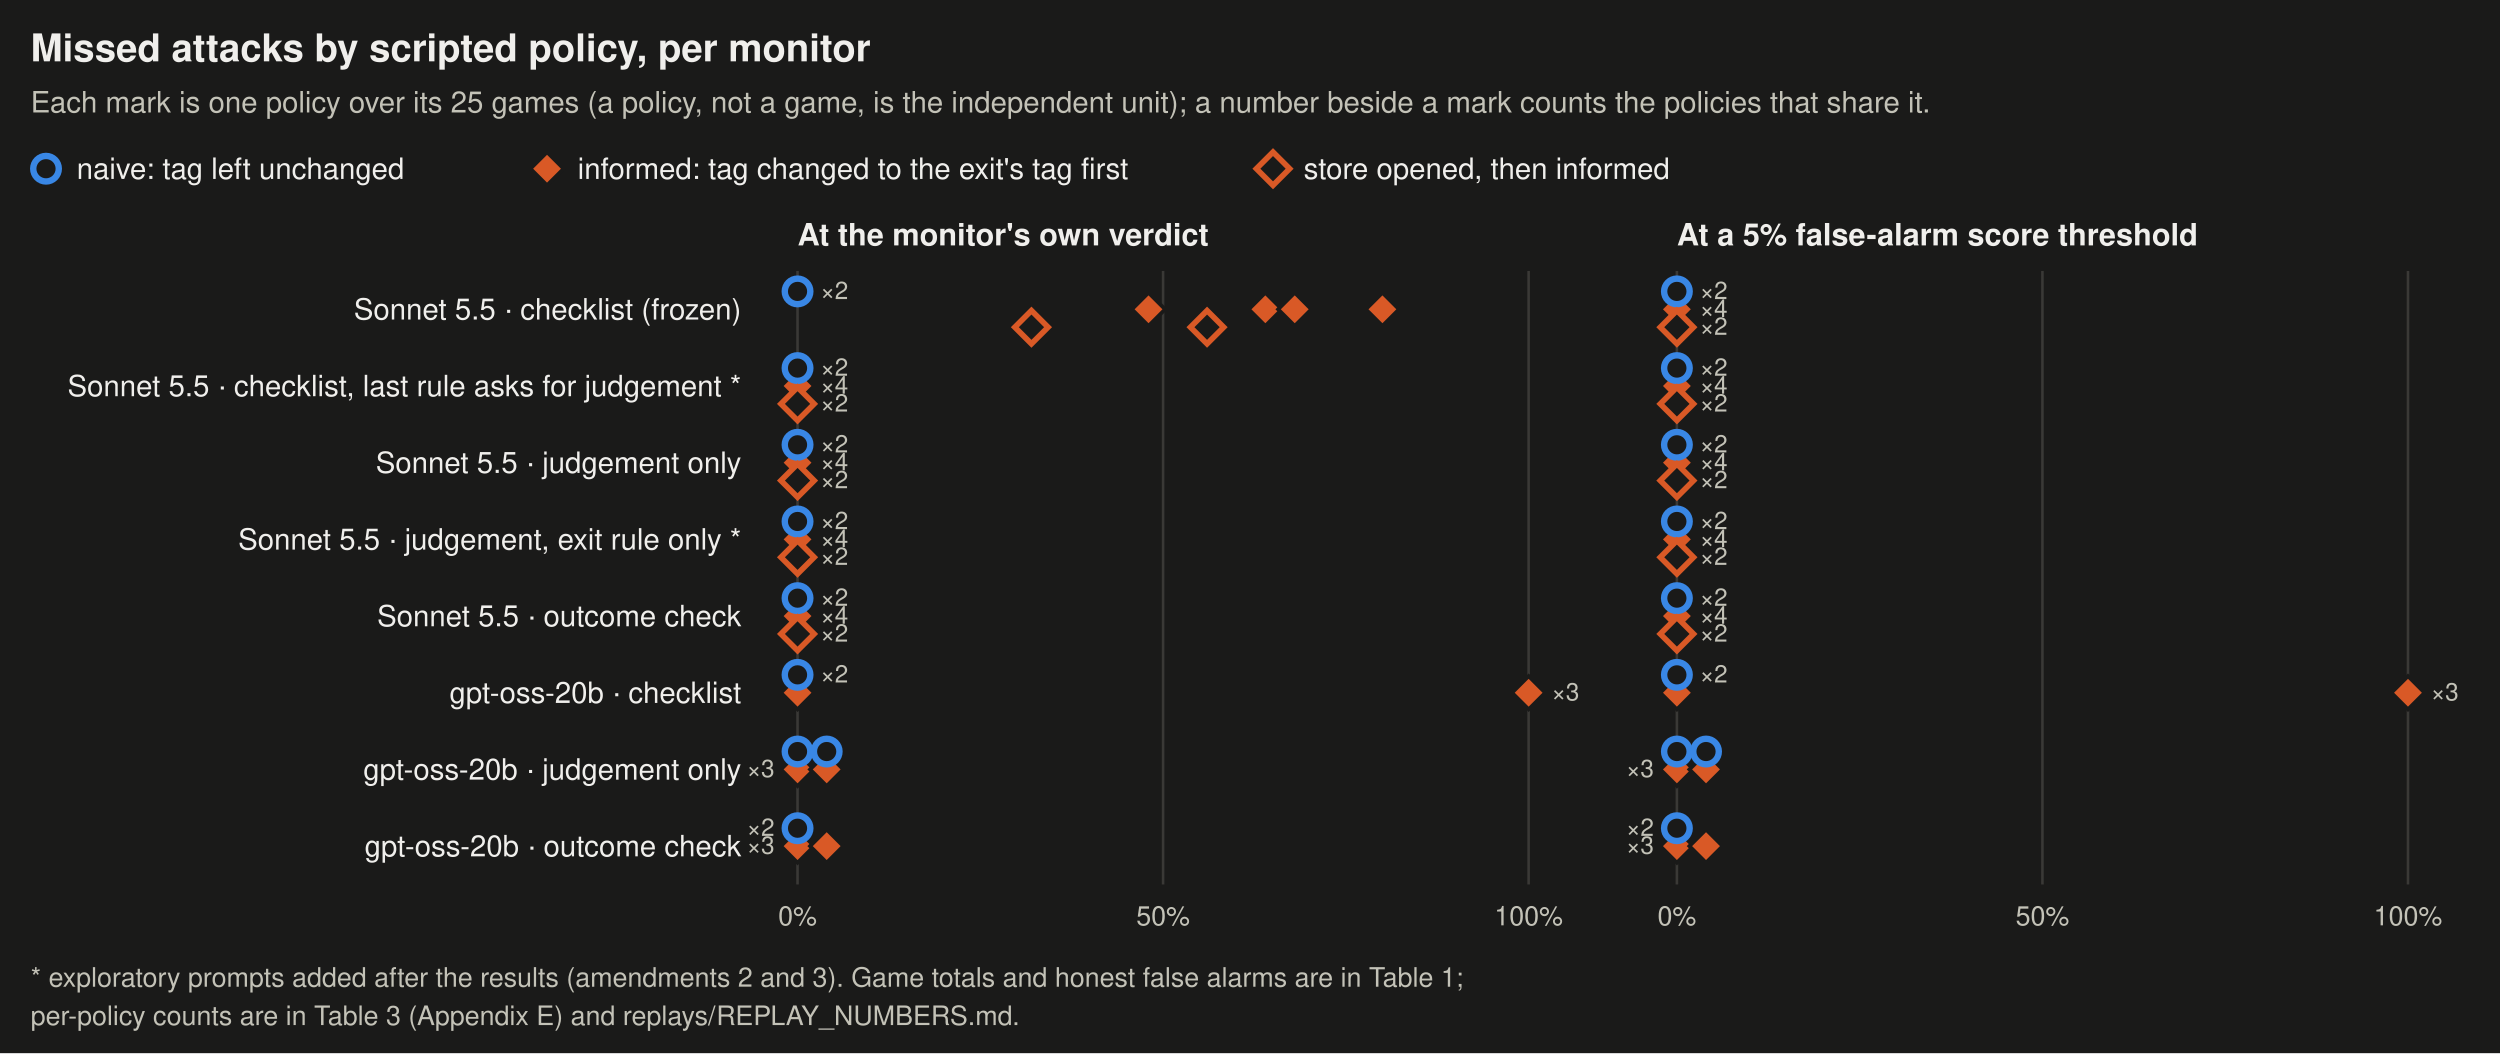
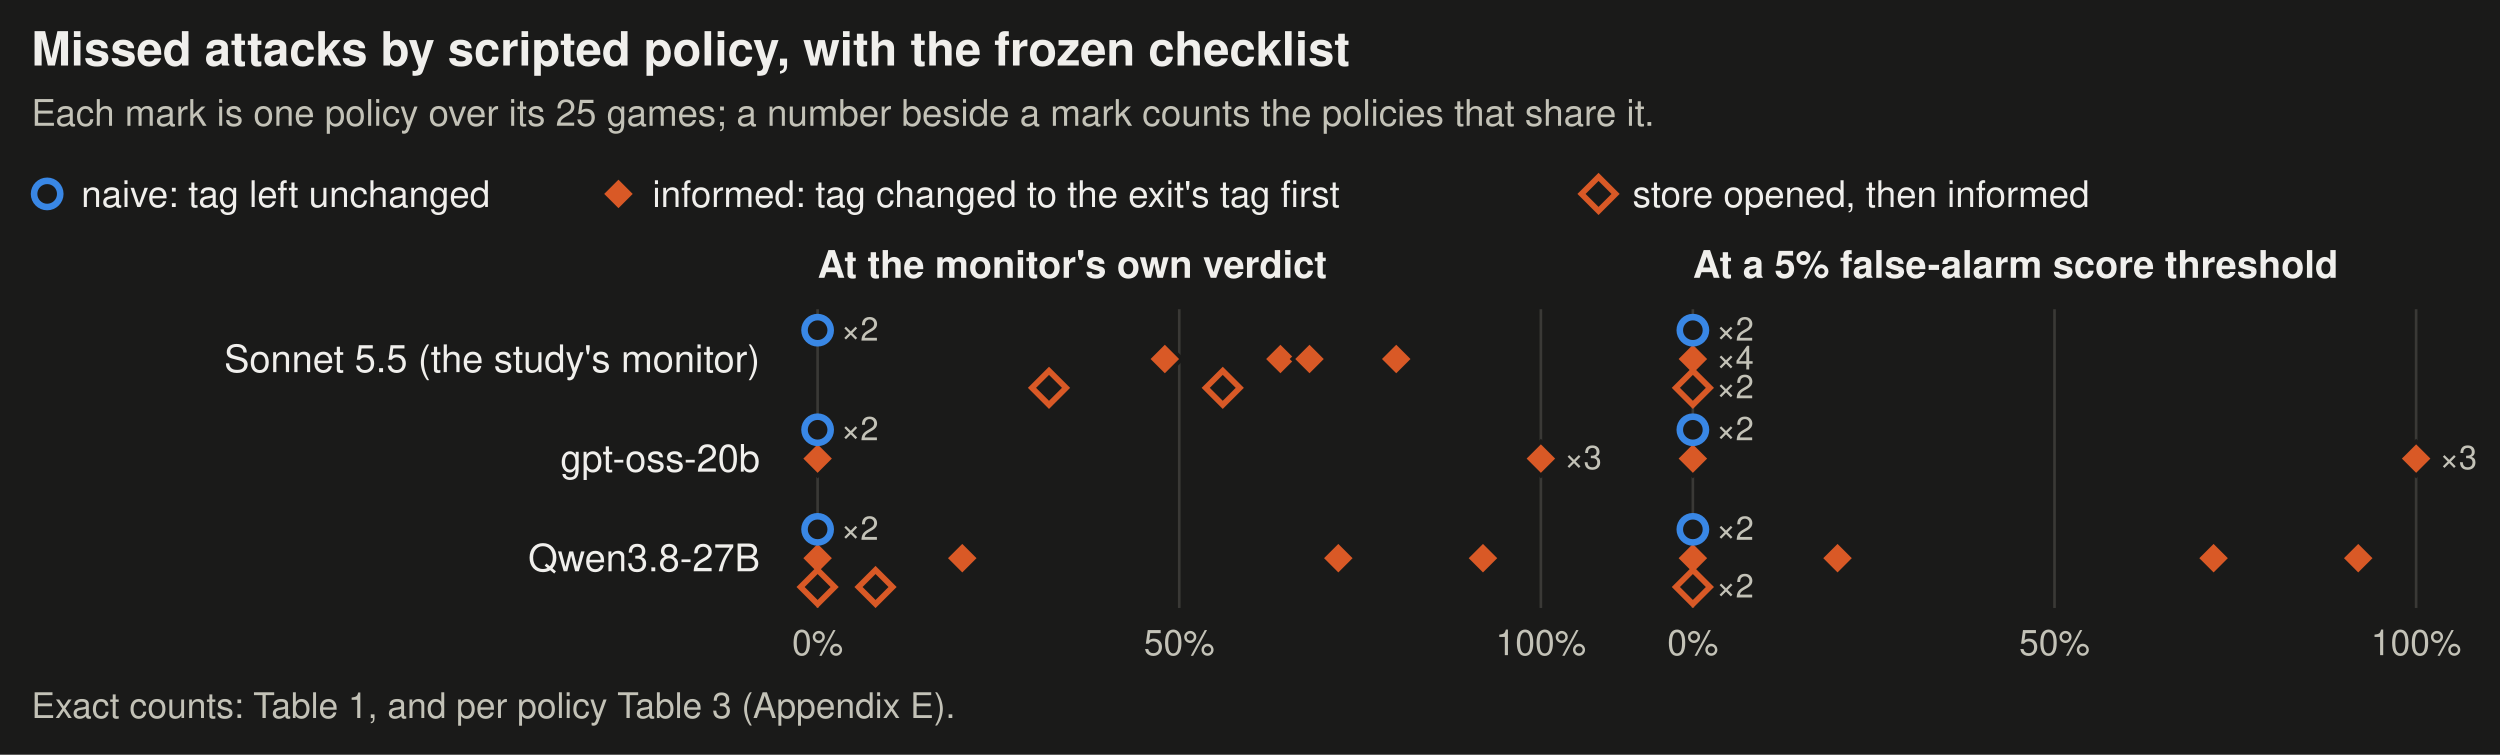
- <svg xmlns="http://www.w3.org/2000/svg" viewBox="0 0 978 412" font-family="Helvetica, Arial, sans-serif" role="img" aria-label="Missed rate per scripted attack policy, by monitor, at the verdict and at a 5 percent false-alarm threshold">
-   <rect width="978" height="412" fill="#1a1a19" />
-   <text x="12" y="24" font-size="15" font-weight="700" fill="#f0efec">Missed attacks by scripted policy, per monitor</text>
-   <text x="12" y="44" font-size="11.5" fill="#c3c2b7">Each mark is one policy over its 25 games (a policy, not a game, is the independent unit); a number beside a mark counts the policies that share it.</text>
-   <circle cx="18.0" cy="66.0" r="5" fill="#1a1a19" stroke="#3987e5" stroke-width="2.5" />
-   <text x="30" y="70" font-size="11.5" fill="#f0efec">naive: tag left unchanged</text>
-   <path d="M 214.0 59.5 L 220.5 66.0 L 214.0 72.5 L 207.5 66.0 Z" fill="#d95926" stroke="#1a1a19" stroke-width="1.5" />
-   <text x="226" y="70" font-size="11.5" fill="#f0efec">informed: tag changed to the exit's tag first</text>
-   <path d="M 498.0 59.5 L 504.5 66.0 L 498.0 72.5 L 491.5 66.0 Z" fill="#1a1a19" stroke="#d95926" stroke-width="2.2" />
-   <text x="510" y="70" font-size="11.5" fill="#f0efec">store opened, then informed</text>
-   <text x="312" y="96" font-size="12" font-weight="600" fill="#f0efec">At the monitor's own verdict</text>
-   <line x1="312.0" y1="106" x2="312.0" y2="346" stroke="#3a3936" stroke-width="1" />
-   <text x="312.0" y="362" font-size="10.5" fill="#c3c2b7" text-anchor="middle">0%</text>
-   <line x1="455.0" y1="106" x2="455.0" y2="346" stroke="#3a3936" stroke-width="1" />
-   <text x="455.0" y="362" font-size="10.5" fill="#c3c2b7" text-anchor="middle">50%</text>
-   <line x1="598.0" y1="106" x2="598.0" y2="346" stroke="#3a3936" stroke-width="1" />
-   <text x="598.0" y="362" font-size="10.5" fill="#c3c2b7" text-anchor="middle">100%</text>
-   <text x="656" y="96" font-size="12" font-weight="600" fill="#f0efec">At a 5% false-alarm score threshold</text>
-   <line x1="656.0" y1="106" x2="656.0" y2="346" stroke="#3a3936" stroke-width="1" />
-   <text x="656.0" y="362" font-size="10.5" fill="#c3c2b7" text-anchor="middle">0%</text>
-   <line x1="799.0" y1="106" x2="799.0" y2="346" stroke="#3a3936" stroke-width="1" />
-   <text x="799.0" y="362" font-size="10.5" fill="#c3c2b7" text-anchor="middle">50%</text>
-   <line x1="942.0" y1="106" x2="942.0" y2="346" stroke="#3a3936" stroke-width="1" />
-   <text x="942.0" y="362" font-size="10.5" fill="#c3c2b7" text-anchor="middle">100%</text>
-   <text x="290" y="125.0" font-size="11.5" fill="#f0efec" text-anchor="end">Sonnet 5.5 · checklist (frozen)</text>
-   <path d="M 449.3 114.5 L 455.8 121.0 L 449.3 127.5 L 442.8 121.0 Z" fill="#d95926" stroke="#1a1a19" stroke-width="1.5" />
-   <path d="M 495.0 114.5 L 501.5 121.0 L 495.0 127.5 L 488.5 121.0 Z" fill="#d95926" stroke="#1a1a19" stroke-width="1.5" />
-   <path d="M 506.5 114.5 L 513.0 121.0 L 506.5 127.5 L 500.0 121.0 Z" fill="#d95926" stroke="#1a1a19" stroke-width="1.5" />
-   <path d="M 540.8 114.5 L 547.3 121.0 L 540.8 127.5 L 534.3 121.0 Z" fill="#d95926" stroke="#1a1a19" stroke-width="1.5" />
-   <circle cx="312.0" cy="114.0" r="5" fill="#1a1a19" stroke="#3987e5" stroke-width="2.5" />
-   <text x="321.0" y="117.0" font-size="9.5" fill="#c3c2b7" text-anchor="start">×2</text>
-   <path d="M 403.5 121.5 L 410.0 128.0 L 403.5 134.5 L 397.0 128.0 Z" fill="#1a1a19" stroke="#d95926" stroke-width="2.2" />
-   <path d="M 472.2 121.5 L 478.7 128.0 L 472.2 134.5 L 465.7 128.0 Z" fill="#1a1a19" stroke="#d95926" stroke-width="2.2" />
-   <path d="M 656.0 114.5 L 662.5 121.0 L 656.0 127.5 L 649.5 121.0 Z" fill="#d95926" stroke="#1a1a19" stroke-width="1.5" />
-   <text x="665.0" y="124.0" font-size="9.5" fill="#c3c2b7" text-anchor="start">×4</text>
-   <circle cx="656.0" cy="114.0" r="5" fill="#1a1a19" stroke="#3987e5" stroke-width="2.5" />
-   <text x="665.0" y="117.0" font-size="9.5" fill="#c3c2b7" text-anchor="start">×2</text>
-   <path d="M 656.0 121.5 L 662.5 128.0 L 656.0 134.5 L 649.5 128.0 Z" fill="#1a1a19" stroke="#d95926" stroke-width="2.2" />
-   <text x="665.0" y="131.0" font-size="9.5" fill="#c3c2b7" text-anchor="start">×2</text>
-   <text x="290" y="155.0" font-size="11.5" fill="#f0efec" text-anchor="end">Sonnet 5.5 · checklist, last rule asks for judgement *</text>
-   <path d="M 312.0 144.5 L 318.5 151.0 L 312.0 157.5 L 305.5 151.0 Z" fill="#d95926" stroke="#1a1a19" stroke-width="1.5" />
-   <text x="321.0" y="154.0" font-size="9.5" fill="#c3c2b7" text-anchor="start">×4</text>
-   <circle cx="312.0" cy="144.0" r="5" fill="#1a1a19" stroke="#3987e5" stroke-width="2.5" />
-   <text x="321.0" y="147.0" font-size="9.5" fill="#c3c2b7" text-anchor="start">×2</text>
-   <path d="M 312.0 151.5 L 318.5 158.0 L 312.0 164.5 L 305.5 158.0 Z" fill="#1a1a19" stroke="#d95926" stroke-width="2.2" />
-   <text x="321.0" y="161.0" font-size="9.5" fill="#c3c2b7" text-anchor="start">×2</text>
-   <path d="M 656.0 144.5 L 662.5 151.0 L 656.0 157.5 L 649.5 151.0 Z" fill="#d95926" stroke="#1a1a19" stroke-width="1.5" />
-   <text x="665.0" y="154.0" font-size="9.5" fill="#c3c2b7" text-anchor="start">×4</text>
-   <circle cx="656.0" cy="144.0" r="5" fill="#1a1a19" stroke="#3987e5" stroke-width="2.5" />
-   <text x="665.0" y="147.0" font-size="9.5" fill="#c3c2b7" text-anchor="start">×2</text>
-   <path d="M 656.0 151.5 L 662.5 158.0 L 656.0 164.5 L 649.5 158.0 Z" fill="#1a1a19" stroke="#d95926" stroke-width="2.2" />
-   <text x="665.0" y="161.0" font-size="9.5" fill="#c3c2b7" text-anchor="start">×2</text>
-   <text x="290" y="185.0" font-size="11.5" fill="#f0efec" text-anchor="end">Sonnet 5.5 · judgement only</text>
-   <path d="M 312.0 174.5 L 318.5 181.0 L 312.0 187.5 L 305.5 181.0 Z" fill="#d95926" stroke="#1a1a19" stroke-width="1.5" />
-   <text x="321.0" y="184.0" font-size="9.5" fill="#c3c2b7" text-anchor="start">×4</text>
-   <circle cx="312.0" cy="174.0" r="5" fill="#1a1a19" stroke="#3987e5" stroke-width="2.5" />
-   <text x="321.0" y="177.0" font-size="9.5" fill="#c3c2b7" text-anchor="start">×2</text>
-   <path d="M 312.0 181.5 L 318.5 188.0 L 312.0 194.5 L 305.5 188.0 Z" fill="#1a1a19" stroke="#d95926" stroke-width="2.2" />
-   <text x="321.0" y="191.0" font-size="9.5" fill="#c3c2b7" text-anchor="start">×2</text>
-   <path d="M 656.0 174.5 L 662.5 181.0 L 656.0 187.5 L 649.5 181.0 Z" fill="#d95926" stroke="#1a1a19" stroke-width="1.5" />
-   <text x="665.0" y="184.0" font-size="9.5" fill="#c3c2b7" text-anchor="start">×4</text>
-   <circle cx="656.0" cy="174.0" r="5" fill="#1a1a19" stroke="#3987e5" stroke-width="2.5" />
-   <text x="665.0" y="177.0" font-size="9.5" fill="#c3c2b7" text-anchor="start">×2</text>
-   <path d="M 656.0 181.5 L 662.5 188.0 L 656.0 194.5 L 649.5 188.0 Z" fill="#1a1a19" stroke="#d95926" stroke-width="2.2" />
-   <text x="665.0" y="191.0" font-size="9.5" fill="#c3c2b7" text-anchor="start">×2</text>
-   <text x="290" y="215.0" font-size="11.5" fill="#f0efec" text-anchor="end">Sonnet 5.5 · judgement, exit rule only *</text>
-   <path d="M 312.0 204.5 L 318.5 211.0 L 312.0 217.5 L 305.5 211.0 Z" fill="#d95926" stroke="#1a1a19" stroke-width="1.5" />
-   <text x="321.0" y="214.0" font-size="9.5" fill="#c3c2b7" text-anchor="start">×4</text>
-   <circle cx="312.0" cy="204.0" r="5" fill="#1a1a19" stroke="#3987e5" stroke-width="2.5" />
-   <text x="321.0" y="207.0" font-size="9.5" fill="#c3c2b7" text-anchor="start">×2</text>
-   <path d="M 312.0 211.5 L 318.5 218.0 L 312.0 224.5 L 305.5 218.0 Z" fill="#1a1a19" stroke="#d95926" stroke-width="2.2" />
-   <text x="321.0" y="221.0" font-size="9.5" fill="#c3c2b7" text-anchor="start">×2</text>
-   <path d="M 656.0 204.5 L 662.5 211.0 L 656.0 217.5 L 649.5 211.0 Z" fill="#d95926" stroke="#1a1a19" stroke-width="1.5" />
-   <text x="665.0" y="214.0" font-size="9.5" fill="#c3c2b7" text-anchor="start">×4</text>
-   <circle cx="656.0" cy="204.0" r="5" fill="#1a1a19" stroke="#3987e5" stroke-width="2.5" />
-   <text x="665.0" y="207.0" font-size="9.5" fill="#c3c2b7" text-anchor="start">×2</text>
-   <path d="M 656.0 211.5 L 662.5 218.0 L 656.0 224.5 L 649.5 218.0 Z" fill="#1a1a19" stroke="#d95926" stroke-width="2.2" />
-   <text x="665.0" y="221.0" font-size="9.5" fill="#c3c2b7" text-anchor="start">×2</text>
-   <text x="290" y="245.0" font-size="11.5" fill="#f0efec" text-anchor="end">Sonnet 5.5 · outcome check</text>
-   <path d="M 312.0 234.5 L 318.5 241.0 L 312.0 247.5 L 305.5 241.0 Z" fill="#d95926" stroke="#1a1a19" stroke-width="1.5" />
-   <text x="321.0" y="244.0" font-size="9.5" fill="#c3c2b7" text-anchor="start">×4</text>
-   <circle cx="312.0" cy="234.0" r="5" fill="#1a1a19" stroke="#3987e5" stroke-width="2.5" />
-   <text x="321.0" y="237.0" font-size="9.5" fill="#c3c2b7" text-anchor="start">×2</text>
-   <path d="M 312.0 241.5 L 318.5 248.0 L 312.0 254.5 L 305.5 248.0 Z" fill="#1a1a19" stroke="#d95926" stroke-width="2.2" />
-   <text x="321.0" y="251.0" font-size="9.5" fill="#c3c2b7" text-anchor="start">×2</text>
-   <path d="M 656.0 234.5 L 662.5 241.0 L 656.0 247.5 L 649.5 241.0 Z" fill="#d95926" stroke="#1a1a19" stroke-width="1.5" />
-   <text x="665.0" y="244.0" font-size="9.5" fill="#c3c2b7" text-anchor="start">×4</text>
-   <circle cx="656.0" cy="234.0" r="5" fill="#1a1a19" stroke="#3987e5" stroke-width="2.5" />
-   <text x="665.0" y="237.0" font-size="9.5" fill="#c3c2b7" text-anchor="start">×2</text>
-   <path d="M 656.0 241.5 L 662.5 248.0 L 656.0 254.5 L 649.5 248.0 Z" fill="#1a1a19" stroke="#d95926" stroke-width="2.2" />
-   <text x="665.0" y="251.0" font-size="9.5" fill="#c3c2b7" text-anchor="start">×2</text>
-   <text x="290" y="275.0" font-size="11.5" fill="#f0efec" text-anchor="end">gpt-oss-20b · checklist</text>
-   <path d="M 312.0 264.5 L 318.5 271.0 L 312.0 277.5 L 305.5 271.0 Z" fill="#d95926" stroke="#1a1a19" stroke-width="1.5" />
-   <path d="M 598.0 264.5 L 604.5 271.0 L 598.0 277.5 L 591.5 271.0 Z" fill="#d95926" stroke="#1a1a19" stroke-width="1.5" />
-   <text x="607.0" y="274.0" font-size="9.5" fill="#c3c2b7" text-anchor="start">×3</text>
-   <circle cx="312.0" cy="264.0" r="5" fill="#1a1a19" stroke="#3987e5" stroke-width="2.5" />
-   <text x="321.0" y="267.0" font-size="9.5" fill="#c3c2b7" text-anchor="start">×2</text>
-   <path d="M 656.0 264.5 L 662.5 271.0 L 656.0 277.5 L 649.5 271.0 Z" fill="#d95926" stroke="#1a1a19" stroke-width="1.5" />
-   <path d="M 942.0 264.5 L 948.5 271.0 L 942.0 277.5 L 935.5 271.0 Z" fill="#d95926" stroke="#1a1a19" stroke-width="1.5" />
-   <text x="951.0" y="274.0" font-size="9.5" fill="#c3c2b7" text-anchor="start">×3</text>
-   <circle cx="656.0" cy="264.0" r="5" fill="#1a1a19" stroke="#3987e5" stroke-width="2.5" />
-   <text x="665.0" y="267.0" font-size="9.5" fill="#c3c2b7" text-anchor="start">×2</text>
-   <text x="290" y="305.0" font-size="11.5" fill="#f0efec" text-anchor="end">gpt-oss-20b · judgement only</text>
-   <path d="M 312.0 294.5 L 318.5 301.0 L 312.0 307.5 L 305.5 301.0 Z" fill="#d95926" stroke="#1a1a19" stroke-width="1.5" />
-   <text x="303.0" y="304.0" font-size="9.5" fill="#c3c2b7" text-anchor="end">×3</text>
-   <path d="M 323.4 294.5 L 329.9 301.0 L 323.4 307.5 L 316.9 301.0 Z" fill="#d95926" stroke="#1a1a19" stroke-width="1.5" />
-   <circle cx="312.0" cy="294.0" r="5" fill="#1a1a19" stroke="#3987e5" stroke-width="2.5" />
-   <circle cx="323.4" cy="294.0" r="5" fill="#1a1a19" stroke="#3987e5" stroke-width="2.5" />
-   <path d="M 656.0 294.5 L 662.5 301.0 L 656.0 307.5 L 649.5 301.0 Z" fill="#d95926" stroke="#1a1a19" stroke-width="1.5" />
-   <text x="647.0" y="304.0" font-size="9.5" fill="#c3c2b7" text-anchor="end">×3</text>
-   <path d="M 667.4 294.5 L 673.9 301.0 L 667.4 307.5 L 660.9 301.0 Z" fill="#d95926" stroke="#1a1a19" stroke-width="1.5" />
-   <circle cx="656.0" cy="294.0" r="5" fill="#1a1a19" stroke="#3987e5" stroke-width="2.5" />
-   <circle cx="667.4" cy="294.0" r="5" fill="#1a1a19" stroke="#3987e5" stroke-width="2.5" />
-   <text x="290" y="335.0" font-size="11.5" fill="#f0efec" text-anchor="end">gpt-oss-20b · outcome check</text>
-   <path d="M 312.0 324.5 L 318.5 331.0 L 312.0 337.5 L 305.5 331.0 Z" fill="#d95926" stroke="#1a1a19" stroke-width="1.5" />
-   <text x="303.0" y="334.0" font-size="9.5" fill="#c3c2b7" text-anchor="end">×3</text>
-   <path d="M 323.4 324.5 L 329.9 331.0 L 323.4 337.5 L 316.9 331.0 Z" fill="#d95926" stroke="#1a1a19" stroke-width="1.5" />
-   <circle cx="312.0" cy="324.0" r="5" fill="#1a1a19" stroke="#3987e5" stroke-width="2.5" />
-   <text x="303.0" y="327.0" font-size="9.5" fill="#c3c2b7" text-anchor="end">×2</text>
-   <path d="M 656.0 324.5 L 662.5 331.0 L 656.0 337.5 L 649.5 331.0 Z" fill="#d95926" stroke="#1a1a19" stroke-width="1.5" />
-   <text x="647.0" y="334.0" font-size="9.5" fill="#c3c2b7" text-anchor="end">×3</text>
-   <path d="M 667.4 324.5 L 673.9 331.0 L 667.4 337.5 L 660.9 331.0 Z" fill="#d95926" stroke="#1a1a19" stroke-width="1.5" />
-   <circle cx="656.0" cy="324.0" r="5" fill="#1a1a19" stroke="#3987e5" stroke-width="2.5" />
-   <text x="647.0" y="327.0" font-size="9.5" fill="#c3c2b7" text-anchor="end">×2</text>
-   <text x="12" y="386" font-size="10.5" fill="#c3c2b7">* exploratory prompts added after the results (amendments 2 and 3). Game totals and honest false alarms are in Table 1;</text>
-   <text x="12" y="401" font-size="10.5" fill="#c3c2b7">per-policy counts are in Table 3 (Appendix E) and replays/REPLAY_NUMBERS.md.</text>
+ <svg xmlns="http://www.w3.org/2000/svg" viewBox="0 0 954 288" font-family="Helvetica, Arial, sans-serif" role="img" aria-label="Missed rate per scripted attack policy, by monitor, at the verdict and at a 5 percent false-alarm threshold">
+   <rect width="954" height="288" fill="#1a1a19" />
+   <text x="12" y="25" font-size="18" font-weight="700" fill="#f0efec">Missed attacks by scripted policy, with the frozen checklist</text>
+   <text x="12" y="48" font-size="14" fill="#c3c2b7">Each mark is one policy over its 25 games; a number beside a mark counts the policies that share it.</text>
+   <circle cx="18.0" cy="74.0" r="5" fill="#1a1a19" stroke="#3987e5" stroke-width="2.5" />
+   <text x="31" y="79" font-size="14" fill="#f0efec">naive: tag left unchanged</text>
+   <path d="M 236.0 67.5 L 242.5 74.0 L 236.0 80.5 L 229.5 74.0 Z" fill="#d95926" stroke="#1a1a19" stroke-width="1.5" />
+   <text x="249" y="79" font-size="14" fill="#f0efec">informed: tag changed to the exit's tag first</text>
+   <path d="M 610.0 67.5 L 616.5 74.0 L 610.0 80.5 L 603.5 74.0 Z" fill="#1a1a19" stroke="#d95926" stroke-width="2.2" />
+   <text x="623" y="79" font-size="14" fill="#f0efec">store opened, then informed</text>
+   <text x="312" y="106" font-size="14.5" font-weight="600" fill="#f0efec">At the monitor's own verdict</text>
+   <line x1="312.0" y1="118" x2="312.0" y2="232" stroke="#3a3936" stroke-width="1" />
+   <text x="312.0" y="250" font-size="13.5" fill="#c3c2b7" text-anchor="middle">0%</text>
+   <line x1="450.0" y1="118" x2="450.0" y2="232" stroke="#3a3936" stroke-width="1" />
+   <text x="450.0" y="250" font-size="13.5" fill="#c3c2b7" text-anchor="middle">50%</text>
+   <line x1="588.0" y1="118" x2="588.0" y2="232" stroke="#3a3936" stroke-width="1" />
+   <text x="588.0" y="250" font-size="13.5" fill="#c3c2b7" text-anchor="middle">100%</text>
+   <text x="646" y="106" font-size="14.5" font-weight="600" fill="#f0efec">At a 5% false-alarm score threshold</text>
+   <line x1="646.0" y1="118" x2="646.0" y2="232" stroke="#3a3936" stroke-width="1" />
+   <text x="646.0" y="250" font-size="13.5" fill="#c3c2b7" text-anchor="middle">0%</text>
+   <line x1="784.0" y1="118" x2="784.0" y2="232" stroke="#3a3936" stroke-width="1" />
+   <text x="784.0" y="250" font-size="13.5" fill="#c3c2b7" text-anchor="middle">50%</text>
+   <line x1="922.0" y1="118" x2="922.0" y2="232" stroke="#3a3936" stroke-width="1" />
+   <text x="922.0" y="250" font-size="13.5" fill="#c3c2b7" text-anchor="middle">100%</text>
+   <text x="290" y="142.0" font-size="14.5" fill="#f0efec" text-anchor="end">Sonnet 5.5 (the study's monitor)</text>
+   <path d="M 444.5 130.5 L 451.0 137.0 L 444.5 143.5 L 438.0 137.0 Z" fill="#d95926" stroke="#1a1a19" stroke-width="1.5" />
+   <path d="M 488.6 130.5 L 495.1 137.0 L 488.6 143.5 L 482.1 137.0 Z" fill="#d95926" stroke="#1a1a19" stroke-width="1.5" />
+   <path d="M 499.7 130.5 L 506.2 137.0 L 499.7 143.5 L 493.2 137.0 Z" fill="#d95926" stroke="#1a1a19" stroke-width="1.5" />
+   <path d="M 532.8 130.5 L 539.3 137.0 L 532.8 143.5 L 526.3 137.0 Z" fill="#d95926" stroke="#1a1a19" stroke-width="1.5" />
+   <circle cx="312.0" cy="126.0" r="5" fill="#1a1a19" stroke="#3987e5" stroke-width="2.5" />
+   <text x="321.0" y="130.0" font-size="12.5" fill="#c3c2b7" text-anchor="start">×2</text>
+   <path d="M 400.3 141.5 L 406.8 148.0 L 400.3 154.5 L 393.8 148.0 Z" fill="#1a1a19" stroke="#d95926" stroke-width="2.2" />
+   <path d="M 466.6 141.5 L 473.1 148.0 L 466.6 154.5 L 460.1 148.0 Z" fill="#1a1a19" stroke="#d95926" stroke-width="2.2" />
+   <path d="M 646.0 130.5 L 652.5 137.0 L 646.0 143.5 L 639.5 137.0 Z" fill="#d95926" stroke="#1a1a19" stroke-width="1.5" />
+   <text x="655.0" y="141.0" font-size="12.5" fill="#c3c2b7" text-anchor="start">×4</text>
+   <circle cx="646.0" cy="126.0" r="5" fill="#1a1a19" stroke="#3987e5" stroke-width="2.5" />
+   <text x="655.0" y="130.0" font-size="12.5" fill="#c3c2b7" text-anchor="start">×2</text>
+   <path d="M 646.0 141.5 L 652.5 148.0 L 646.0 154.5 L 639.5 148.0 Z" fill="#1a1a19" stroke="#d95926" stroke-width="2.2" />
+   <text x="655.0" y="152.0" font-size="12.5" fill="#c3c2b7" text-anchor="start">×2</text>
+   <text x="290" y="180.0" font-size="14.5" fill="#f0efec" text-anchor="end">gpt-oss-20b</text>
+   <path d="M 312.0 168.5 L 318.5 175.0 L 312.0 181.5 L 305.5 175.0 Z" fill="#d95926" stroke="#1a1a19" stroke-width="1.5" />
+   <path d="M 588.0 168.5 L 594.5 175.0 L 588.0 181.5 L 581.5 175.0 Z" fill="#d95926" stroke="#1a1a19" stroke-width="1.5" />
+   <text x="597.0" y="179.0" font-size="12.5" fill="#c3c2b7" text-anchor="start">×3</text>
+   <circle cx="312.0" cy="164.0" r="5" fill="#1a1a19" stroke="#3987e5" stroke-width="2.5" />
+   <text x="321.0" y="168.0" font-size="12.5" fill="#c3c2b7" text-anchor="start">×2</text>
+   <path d="M 646.0 168.5 L 652.5 175.0 L 646.0 181.5 L 639.5 175.0 Z" fill="#d95926" stroke="#1a1a19" stroke-width="1.5" />
+   <path d="M 922.0 168.5 L 928.5 175.0 L 922.0 181.5 L 915.5 175.0 Z" fill="#d95926" stroke="#1a1a19" stroke-width="1.5" />
+   <text x="931.0" y="179.0" font-size="12.5" fill="#c3c2b7" text-anchor="start">×3</text>
+   <circle cx="646.0" cy="164.0" r="5" fill="#1a1a19" stroke="#3987e5" stroke-width="2.5" />
+   <text x="655.0" y="168.0" font-size="12.5" fill="#c3c2b7" text-anchor="start">×2</text>
+   <text x="290" y="218.0" font-size="14.5" fill="#f0efec" text-anchor="end">Qwen3.8-27B</text>
+   <path d="M 312.0 206.5 L 318.5 213.0 L 312.0 219.5 L 305.5 213.0 Z" fill="#d95926" stroke="#1a1a19" stroke-width="1.5" />
+   <path d="M 367.2 206.5 L 373.7 213.0 L 367.2 219.5 L 360.7 213.0 Z" fill="#d95926" stroke="#1a1a19" stroke-width="1.5" />
+   <path d="M 510.7 206.5 L 517.2 213.0 L 510.7 219.5 L 504.2 213.0 Z" fill="#d95926" stroke="#1a1a19" stroke-width="1.5" />
+   <path d="M 565.9 206.5 L 572.4 213.0 L 565.9 219.5 L 559.4 213.0 Z" fill="#d95926" stroke="#1a1a19" stroke-width="1.5" />
+   <circle cx="312.0" cy="202.0" r="5" fill="#1a1a19" stroke="#3987e5" stroke-width="2.5" />
+   <text x="321.0" y="206.0" font-size="12.5" fill="#c3c2b7" text-anchor="start">×2</text>
+   <path d="M 312.0 217.5 L 318.5 224.0 L 312.0 230.5 L 305.5 224.0 Z" fill="#1a1a19" stroke="#d95926" stroke-width="2.2" />
+   <path d="M 334.1 217.5 L 340.6 224.0 L 334.1 230.5 L 327.6 224.0 Z" fill="#1a1a19" stroke="#d95926" stroke-width="2.2" />
+   <path d="M 646.0 206.5 L 652.5 213.0 L 646.0 219.5 L 639.5 213.0 Z" fill="#d95926" stroke="#1a1a19" stroke-width="1.5" />
+   <path d="M 701.2 206.5 L 707.7 213.0 L 701.2 219.5 L 694.7 213.0 Z" fill="#d95926" stroke="#1a1a19" stroke-width="1.5" />
+   <path d="M 844.7 206.5 L 851.2 213.0 L 844.7 219.5 L 838.2 213.0 Z" fill="#d95926" stroke="#1a1a19" stroke-width="1.5" />
+   <path d="M 899.9 206.5 L 906.4 213.0 L 899.9 219.5 L 893.4 213.0 Z" fill="#d95926" stroke="#1a1a19" stroke-width="1.5" />
+   <circle cx="646.0" cy="202.0" r="5" fill="#1a1a19" stroke="#3987e5" stroke-width="2.5" />
+   <text x="655.0" y="206.0" font-size="12.5" fill="#c3c2b7" text-anchor="start">×2</text>
+   <path d="M 646.0 217.5 L 652.5 224.0 L 646.0 230.5 L 639.5 224.0 Z" fill="#1a1a19" stroke="#d95926" stroke-width="2.2" />
+   <text x="655.0" y="228.0" font-size="12.5" fill="#c3c2b7" text-anchor="start">×2</text>
+   <text x="12" y="274" font-size="13.5" fill="#c3c2b7">Exact counts: Table 1, and per policy Table 3 (Appendix E).</text>
</svg>
